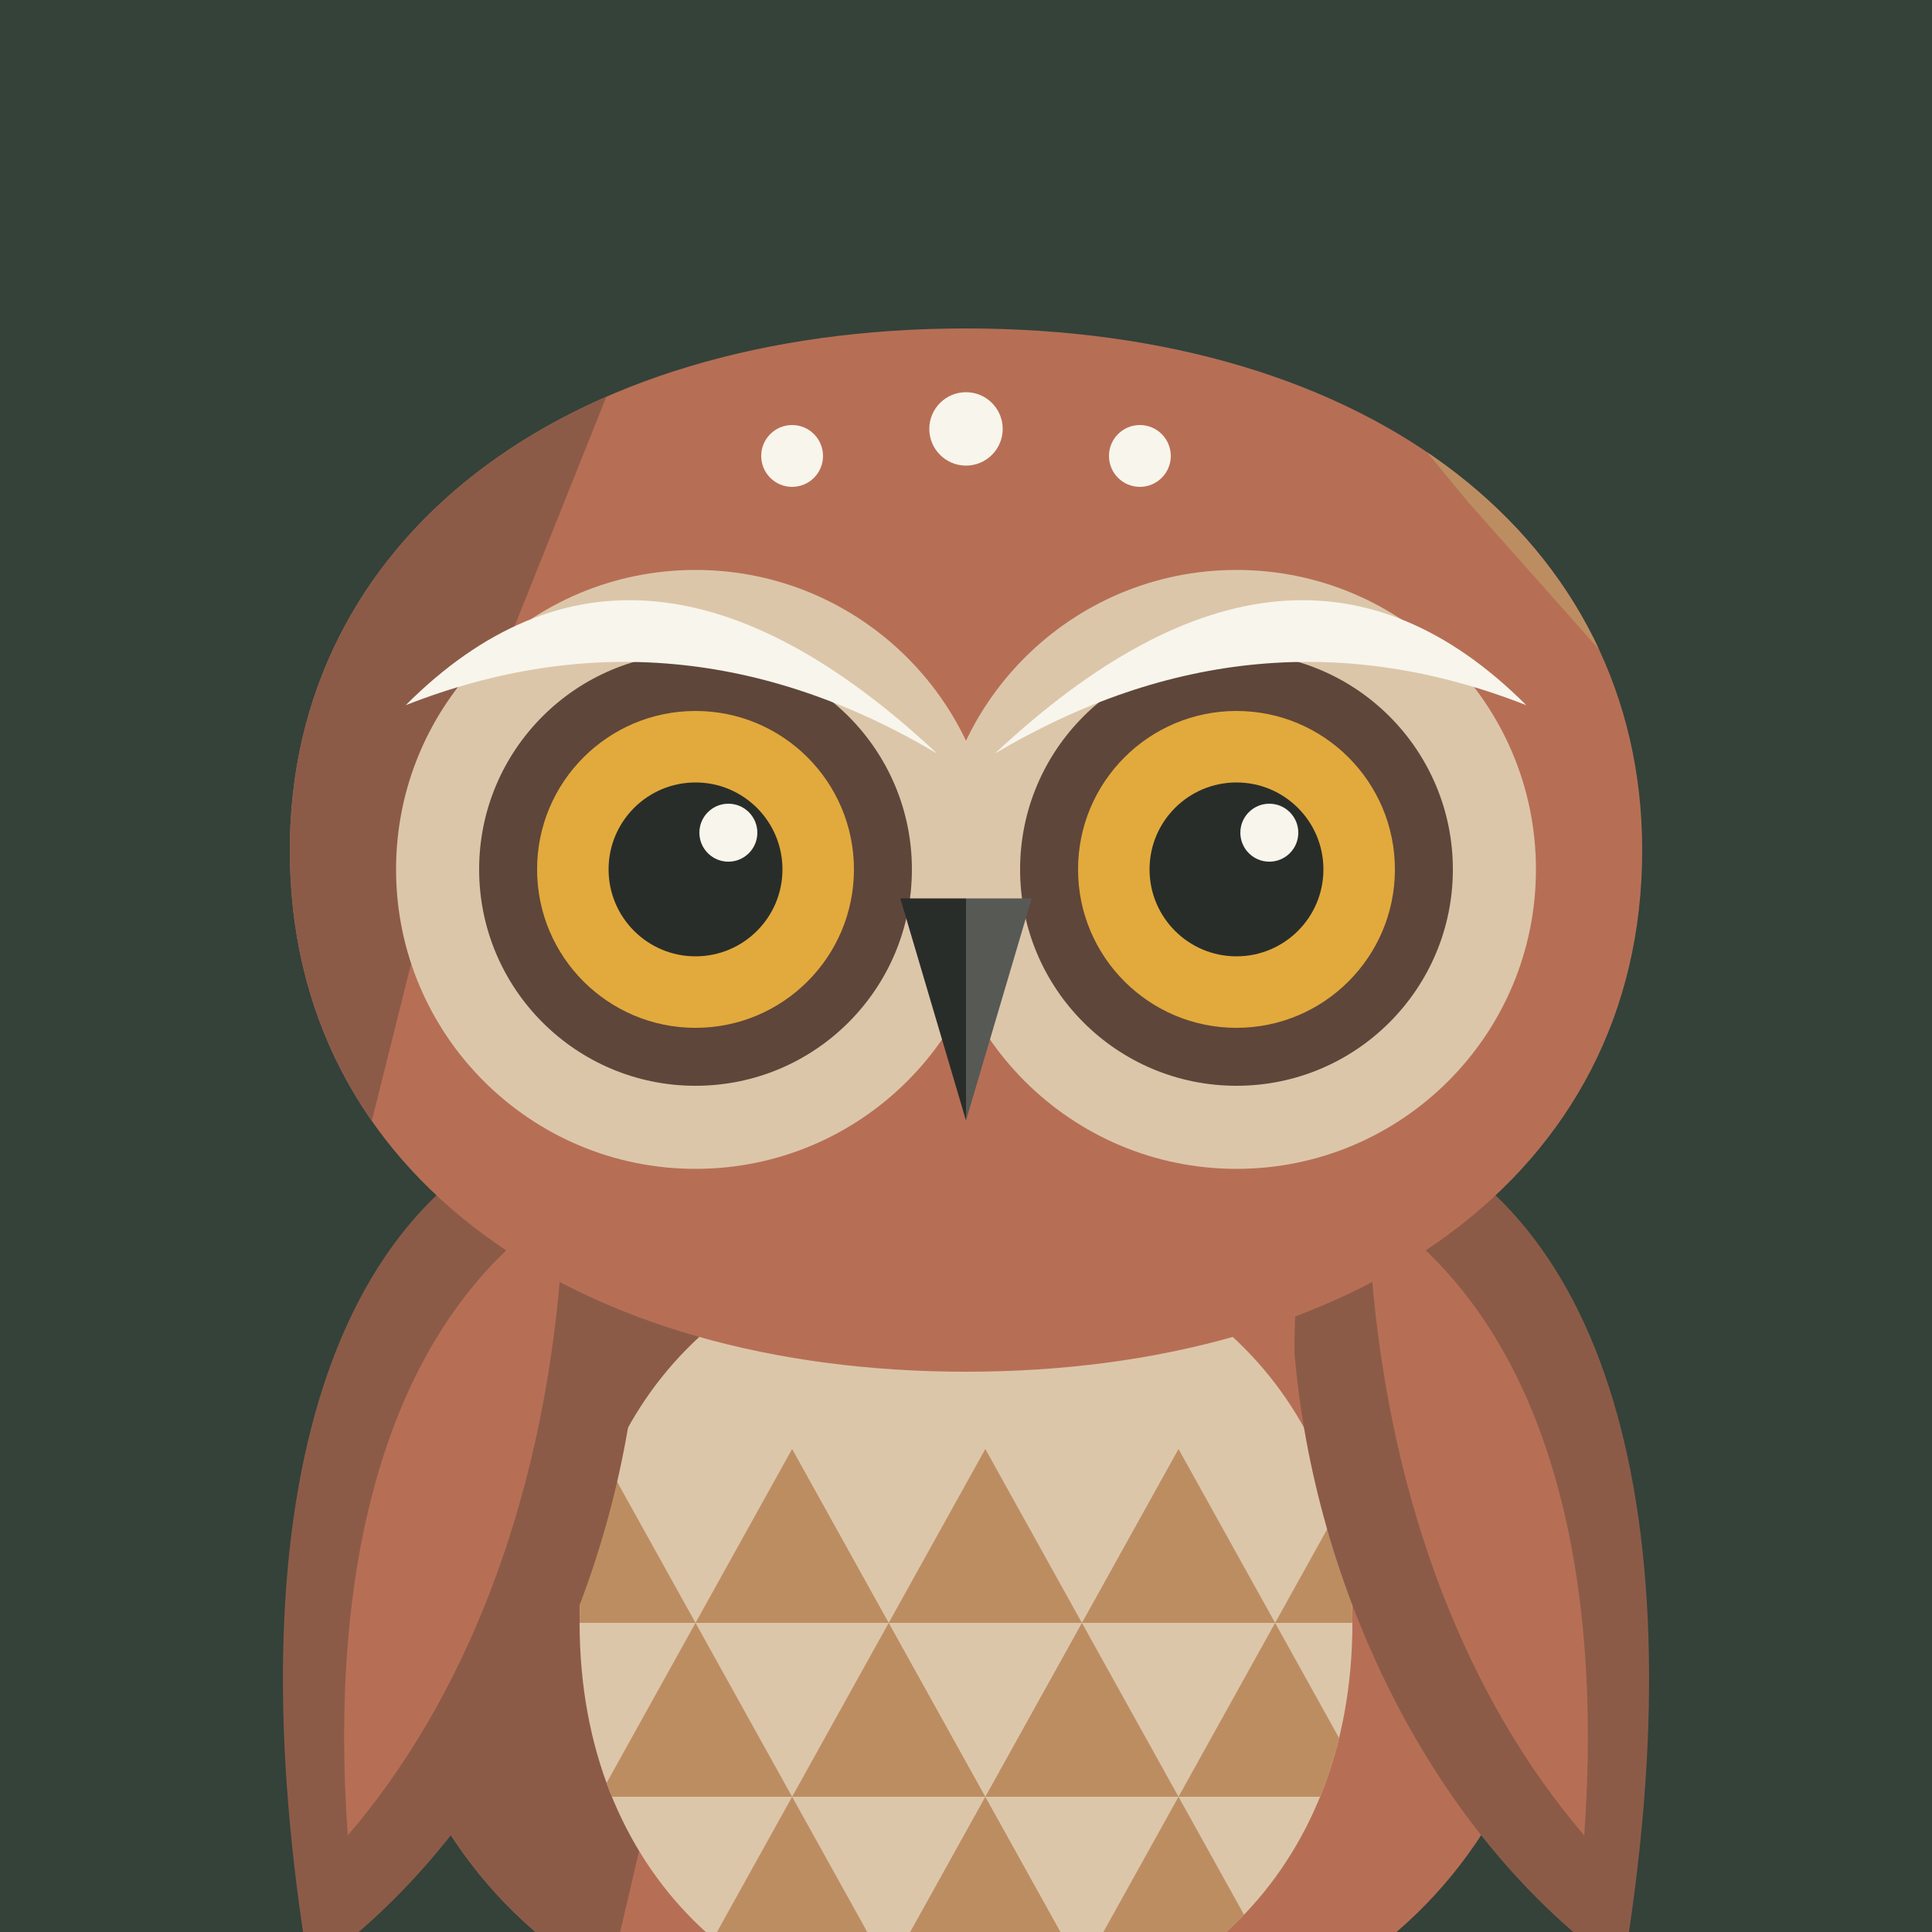
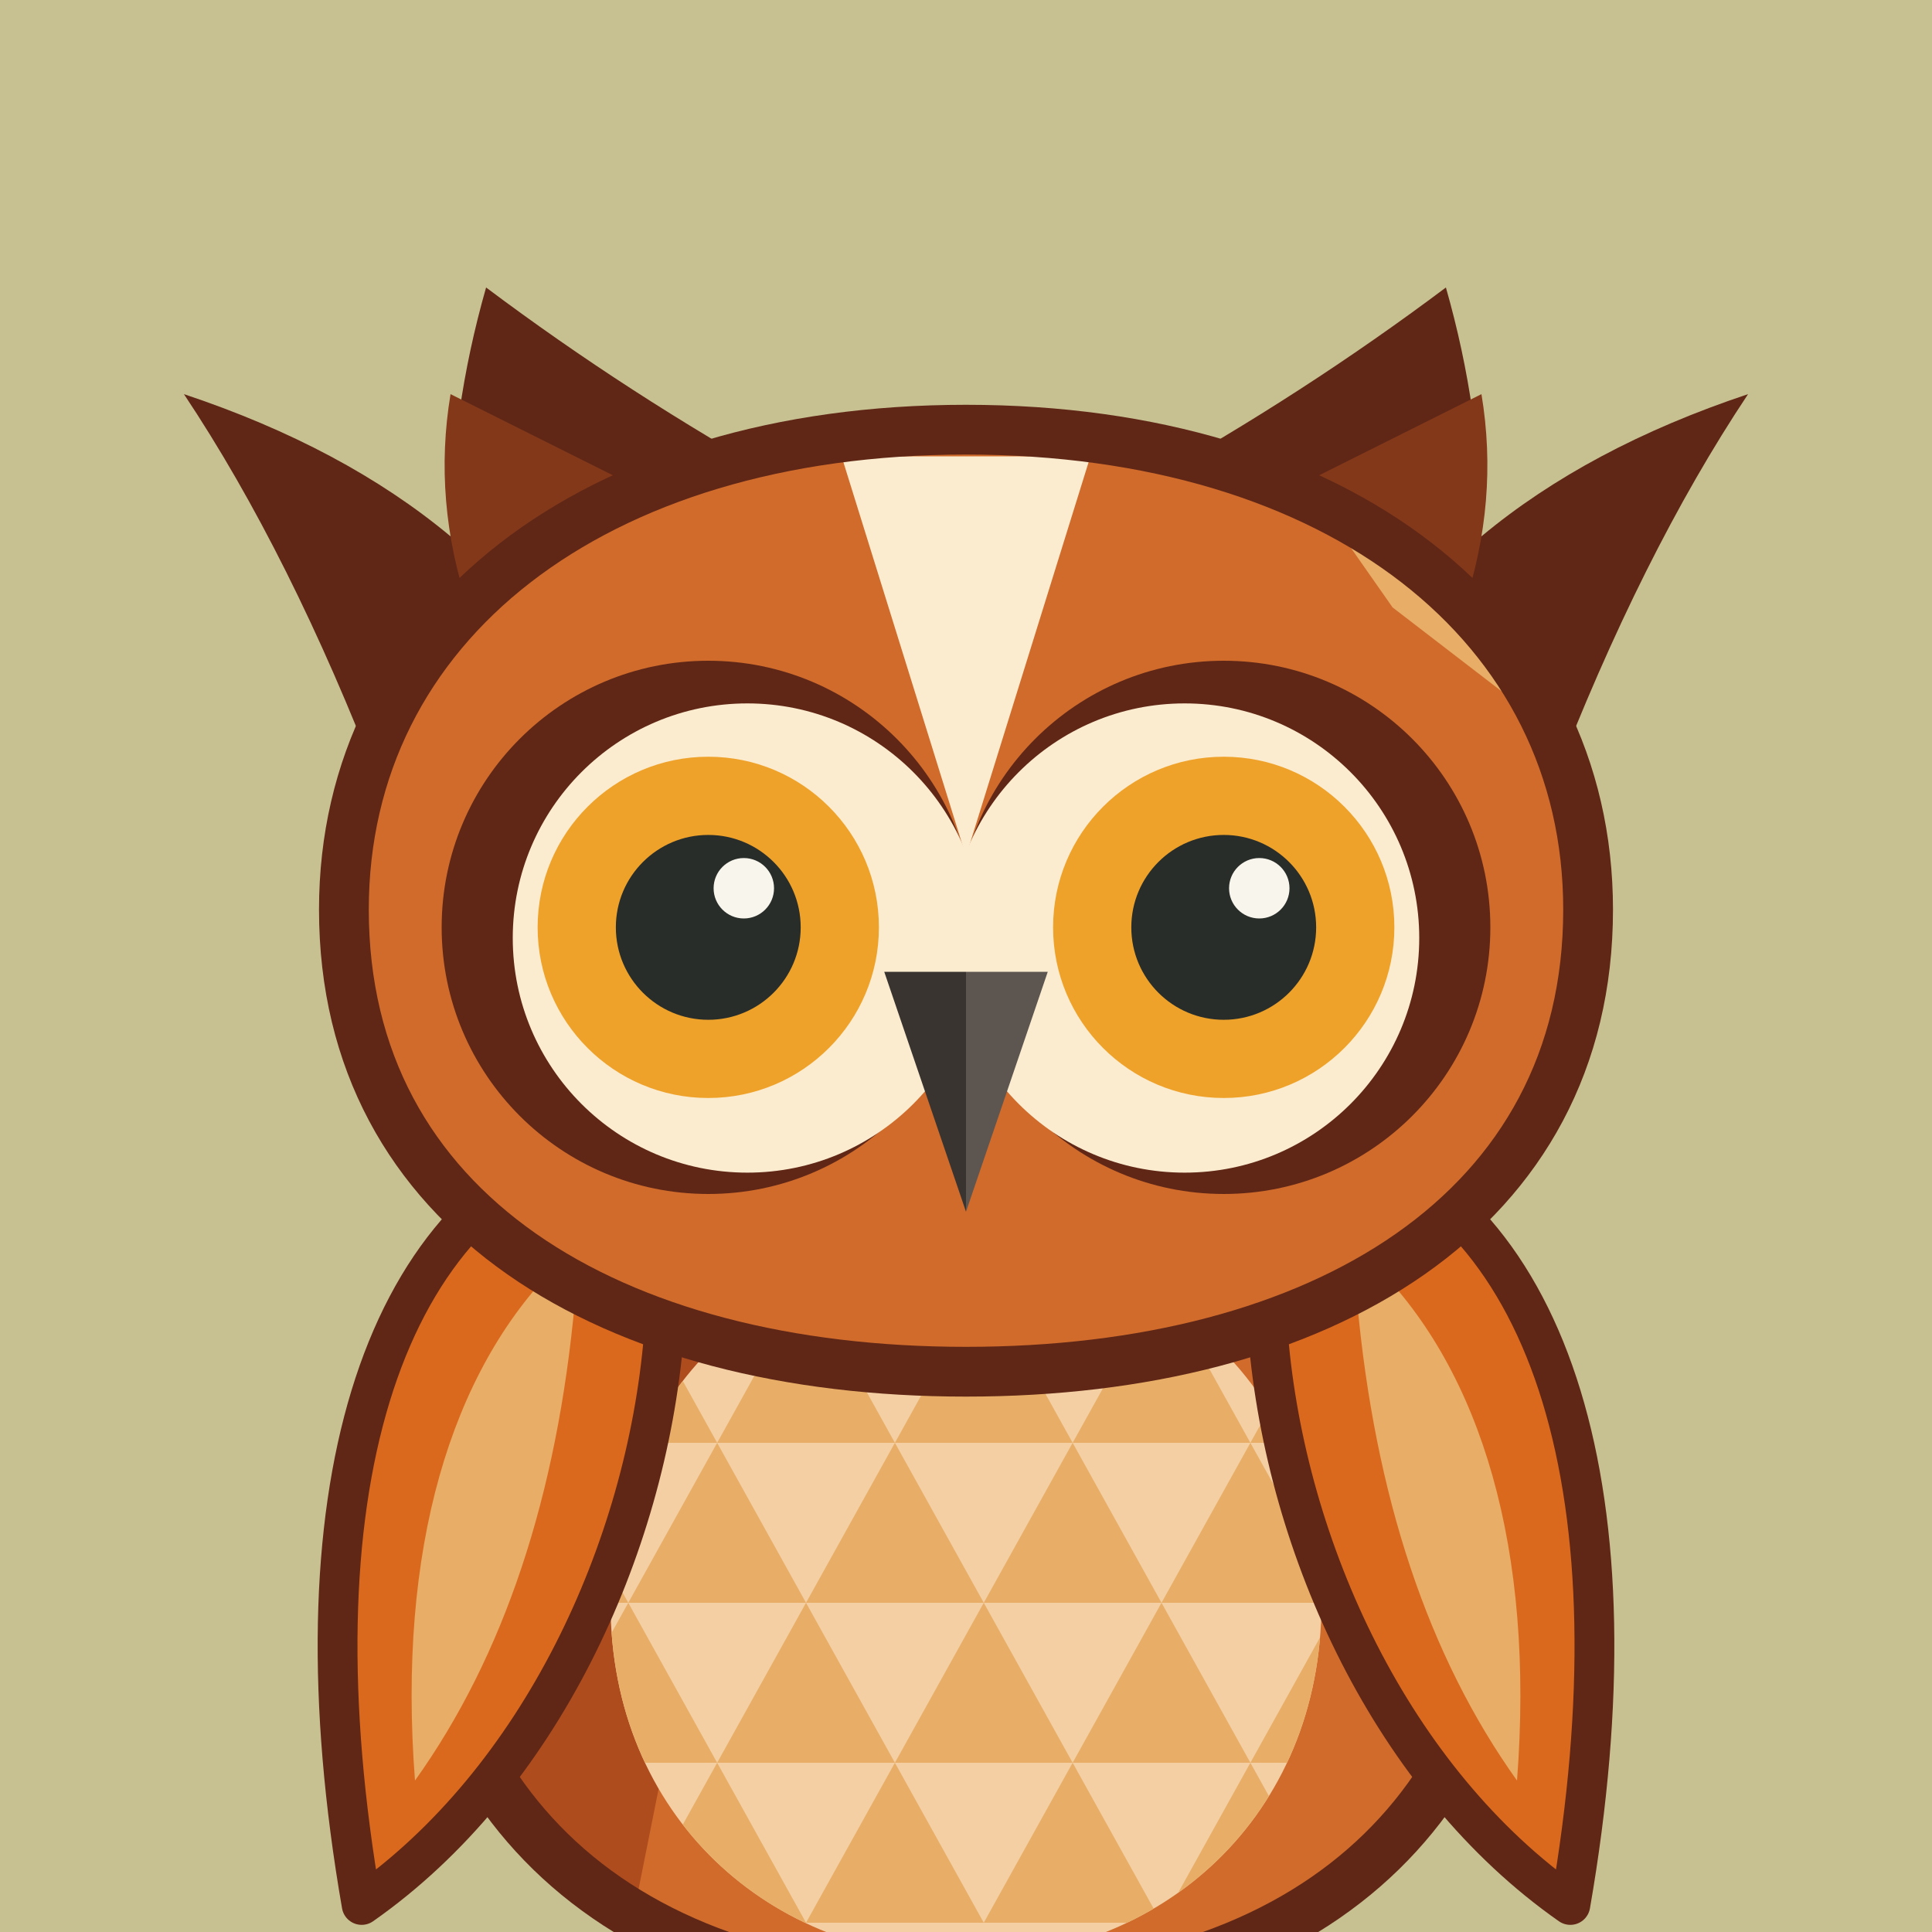
<svg xmlns="http://www.w3.org/2000/svg" width="1024" height="1024" viewBox="0 0 100 100">
-   <rect width="100" height="100" fill="#34423A" />
-   <g transform="translate(0.00 9.00) scale(1.0)">
+   <rect width="100" height="100" fill="#C7C192" />
+   <g transform="translate(4.00 13.04) scale(0.92)">
    <defs>
      <clipPath id="ih">
-         <path d="M50,8 C71,8 85,19 85,35 C85,52 70,62 50,62 C30,62 15,52 15,35 C15,19 29,8 50,8 Z" />
+         <path d="M50,10 C71,10 85,21 85,37 C85,54 70,63 50,63 C30,63 15,54 15,37 C15,21 29,10 50,10 Z" />
      </clipPath>
      <clipPath id="ib">
-         <path d="M50,98 C29,98 19,86 19,70 C19,52 31,43 50,43 C69,43 81,52 81,70 C81,86 71,98 50,98 Z" />
+         <path d="M50,98 C29,98 19,86 19,70 C19,52 31,44 50,44 C69,44 81,52 81,70 C81,86 71,98 50,98 Z" />
      </clipPath>
      <clipPath id="ic">
-         <path d="M50,55 C61,55 70,63 70,75 C70,88 61,96 50,96 C39,96 30,88 30,75 C30,63 39,55 50,55 Z" />
+         <path d="M50,56 C61,56 70,64 70,76 C70,88 61,96 50,96 C39,96 30,88 30,76 C30,64 39,56 50,56 Z" />
      </clipPath>
    </defs>
-     <path d="M50,98 C29,98 19,86 19,70 C19,52 31,43 50,43 C69,43 81,52 81,70 C81,86 71,98 50,98 Z" fill="#B66F55" />
+     <path d="M17,30 Q12,17 6,8 Q15,11 21,16 Q21,9 23,2 Q31,8 40,13 Z" fill="#602716" />
+     <path d="M83,30 Q88,17 94,8 Q85,11 79,16 Q79,9 77,2 Q69,8 60,13 Z" fill="#602716" />
+     <path d="M22,20 Q20,14 21,8 Q27,11 33,14 Z" fill="#83381A" />
+     <path d="M78,20 Q80,14 79,8 Q73,11 67,14 Z" fill="#83381A" />
+     <path d="M50,98 C29,98 19,86 19,70 C19,52 31,44 50,44 C69,44 81,52 81,70 C81,86 71,98 50,98 Z" fill="#D06B2C" />
    <g clip-path="url(#ib)">
-       <path d="M0,40 L44,40 L30,100 L0,100 Z" fill="#8C5B48" />
+       <path d="M0,40 L42,40 L30,100 L0,100 Z" fill="#AE4C1E" />
    </g>
-     <path d="M50,55 C61,55 70,63 70,75 C70,88 61,96 50,96 C39,96 30,88 30,75 C30,63 39,55 50,55 Z" fill="#DCC6AA" />
+     <path d="M50,56 C61,56 70,64 70,76 C70,88 61,96 50,96 C39,96 30,88 30,76 C30,64 39,56 50,56 Z" fill="#F3CFA3" />
    <g clip-path="url(#ic)">
-       <path d="M26,75 L31,66 L36,75 Z M36,75 L41,66 L46,75 Z M46,75 L51,66 L56,75 Z M56,75 L61,66 L66,75 Z M66,75 L71,66 L76,75 Z M21,84 L26,75 L31,84 Z M31,84 L36,75 L41,84 Z M41,84 L46,75 L51,84 Z M51,84 L56,75 L61,84 Z M61,84 L66,75 L71,84 Z M71,84 L76,75 L81,84 Z M26,93 L31,84 L36,93 Z M36,93 L41,84 L46,93 Z M46,93 L51,84 L56,93 Z M56,93 L61,84 L66,93 Z M66,93 L71,84 L76,93 Z" fill="#BD8D62" />
+       <path d="M26,67 L31,58 L36,67 Z M36,67 L41,58 L46,67 Z M46,67 L51,58 L56,67 Z M56,67 L61,58 L66,67 Z M66,67 L71,58 L76,67 Z M21,76 L26,67 L31,76 Z M31,76 L36,67 L41,76 Z M41,76 L46,67 L51,76 Z M51,76 L56,67 L61,76 Z M61,76 L66,67 L71,76 Z M71,76 L76,67 L81,76 Z M26,85 L31,76 L36,85 Z M36,85 L41,76 L46,85 Z M46,85 L51,76 L56,85 Z M56,85 L61,76 L66,85 Z M66,85 L71,76 L76,85 Z M21,94 L26,85 L31,94 Z M31,94 L36,85 L41,94 Z M41,94 L46,85 L51,94 Z M51,94 L56,85 L61,94 Z M61,94 L66,85 L71,94 Z M71,94 L76,85 L81,94 Z" fill="#E8AE67" />
    </g>
-     <path d="M29,49 C17,53 12,69 16,93 C26,86 32,73 33,61 C33,55 32,51 29,49 Z" fill="#8C5B48" />
-     <path d="M71,49 C83,53 88,69 84,93 C74,86 68,73 67,61 C67,55 68,51 71,49 Z" fill="#8C5B48" />
-     <path d="M27,55 C20,61 17,72 18,86 C24,79 28,69 29,57 Z" fill="#B66F55" />
-     <path d="M73,55 C80,61 83,72 82,86 C76,79 72,69 71,57 Z" fill="#B66F55" />
-     <path d="M50,8 C71,8 85,19 85,35 C85,52 70,62 50,62 C30,62 15,52 15,35 C15,19 29,8 50,8 Z" fill="#B66F55" />
+     <path d="M50,98 C29,98 19,86 19,70 C19,52 31,44 50,44 C69,44 81,52 81,70 C81,86 71,98 50,98 Z" fill="none" stroke="#602716" stroke-width="2.8" stroke-linejoin="round" />
+     <path d="M29,50 C17,54 12,70 16,93 C26,86 32,73 33,61 C33,56 32,52 29,50 Z" fill="#DA691E" />
+     <path d="M27,57 C21,63 18,73 19,86 C24,79 27,70 28,59 Z" fill="#E8AE67" />
+     <path d="M29,50 C17,54 12,70 16,93 C26,86 32,73 33,61 C33,56 32,52 29,50 Z" fill="none" stroke="#602716" stroke-width="2.24" stroke-linejoin="round" />
+     <path d="M71,50 C83,54 88,70 84,93 C74,86 68,73 67,61 C67,56 68,52 71,50 Z" fill="#DA691E" />
+     <path d="M73,57 C79,63 82,73 81,86 C76,79 73,70 72,59 Z" fill="#E8AE67" />
+     <path d="M71,50 C83,54 88,70 84,93 C74,86 68,73 67,61 C67,56 68,52 71,50 Z" fill="none" stroke="#602716" stroke-width="2.24" stroke-linejoin="round" />
+     <path d="M50,10 C71,10 85,21 85,37 C85,54 70,63 50,63 C30,63 15,54 15,37 C15,21 29,10 50,10 Z" fill="#D06B2C" />
    <g clip-path="url(#ih)">
-       <path d="M0,0 L36,0 L24,30 L14,70 L0,70 Z" fill="#8C5B48" />
-       <path d="M62,0 L100,0 L100,44 L76,17 Z" fill="#BD8D62" />
+       <path d="M0,30 L26,60 L0,70 Z" fill="#AE4C1E" />
+       <path d="M60,0 L100,0 L100,40 L74,20 Z" fill="#E8AE67" />
    </g>
-     <circle cx="50" cy="13.2" r="1.9" fill="#F8F5EC" />
-     <circle cx="41" cy="14.6" r="1.6" fill="#F8F5EC" />
-     <circle cx="59" cy="14.6" r="1.6" fill="#F8F5EC" />
-     <circle cx="36" cy="36" r="15.5" fill="#DCC6AA" />
-     <circle cx="64" cy="36" r="15.5" fill="#DCC6AA" />
-     <circle cx="36" cy="36" r="11.2" fill="#5F463A" />
-     <circle cx="36" cy="36" r="8.2" fill="#E2AA3C" />
-     <circle cx="36" cy="36" r="4.5" fill="#292D2A" />
-     <circle cx="37.7" cy="34.1" r="1.5" fill="#F8F5EC" />
-     <circle cx="64" cy="36" r="11.2" fill="#5F463A" />
-     <circle cx="64" cy="36" r="8.2" fill="#E2AA3C" />
-     <circle cx="64" cy="36" r="4.5" fill="#292D2A" />
-     <circle cx="65.7" cy="34.1" r="1.5" fill="#F8F5EC" />
-     <path d="M21,27.5 Q33,15.5 48.5,30 Q35,22 21,27.5 Z" fill="#F8F5EC" />
-     <path d="M79,27.5 Q67,15.5 51.5,30 Q65,22 79,27.5 Z" fill="#F8F5EC" />
-     <path d="M46.6,37.5 L50,37.5 L50,49 Z" fill="#292D2A" />
-     <path d="M50,37.5 L53.4,37.5 L50,49 Z" fill="#575955" />
+     <path d="M43,11.5 L57,11.5 L50,34 Z" fill="#FBEBCF" />
+     <path d="M50,10 C71,10 85,21 85,37 C85,54 70,63 50,63 C30,63 15,54 15,37 C15,21 29,10 50,10 Z" fill="none" stroke="#602716" stroke-width="2.8" stroke-linejoin="round" />
+     <circle cx="35.5" cy="38" r="15" fill="#602716" />
+     <circle cx="37.7" cy="38.6" r="13.2" fill="#FBEBCF" />
+     <circle cx="35.5" cy="38" r="9.6" fill="#EFA22A" />
+     <circle cx="35.5" cy="38" r="5.2" fill="#292D2A" />
+     <circle cx="37.5" cy="35.8" r="1.7" fill="#F8F5EC" />
+     <circle cx="64.5" cy="38" r="15" fill="#602716" />
+     <circle cx="62.3" cy="38.6" r="13.2" fill="#FBEBCF" />
+     <circle cx="64.5" cy="38" r="9.6" fill="#EFA22A" />
+     <circle cx="64.5" cy="38" r="5.2" fill="#292D2A" />
+     <circle cx="66.5" cy="35.8" r="1.7" fill="#F8F5EC" />
+     <path d="M45.4,40.5 L50,40.5 L50,54 Z" fill="#3A3431" />
+     <path d="M50,40.5 L54.6,40.5 L50,54 Z" fill="#5C5550" />
  </g>
</svg>
